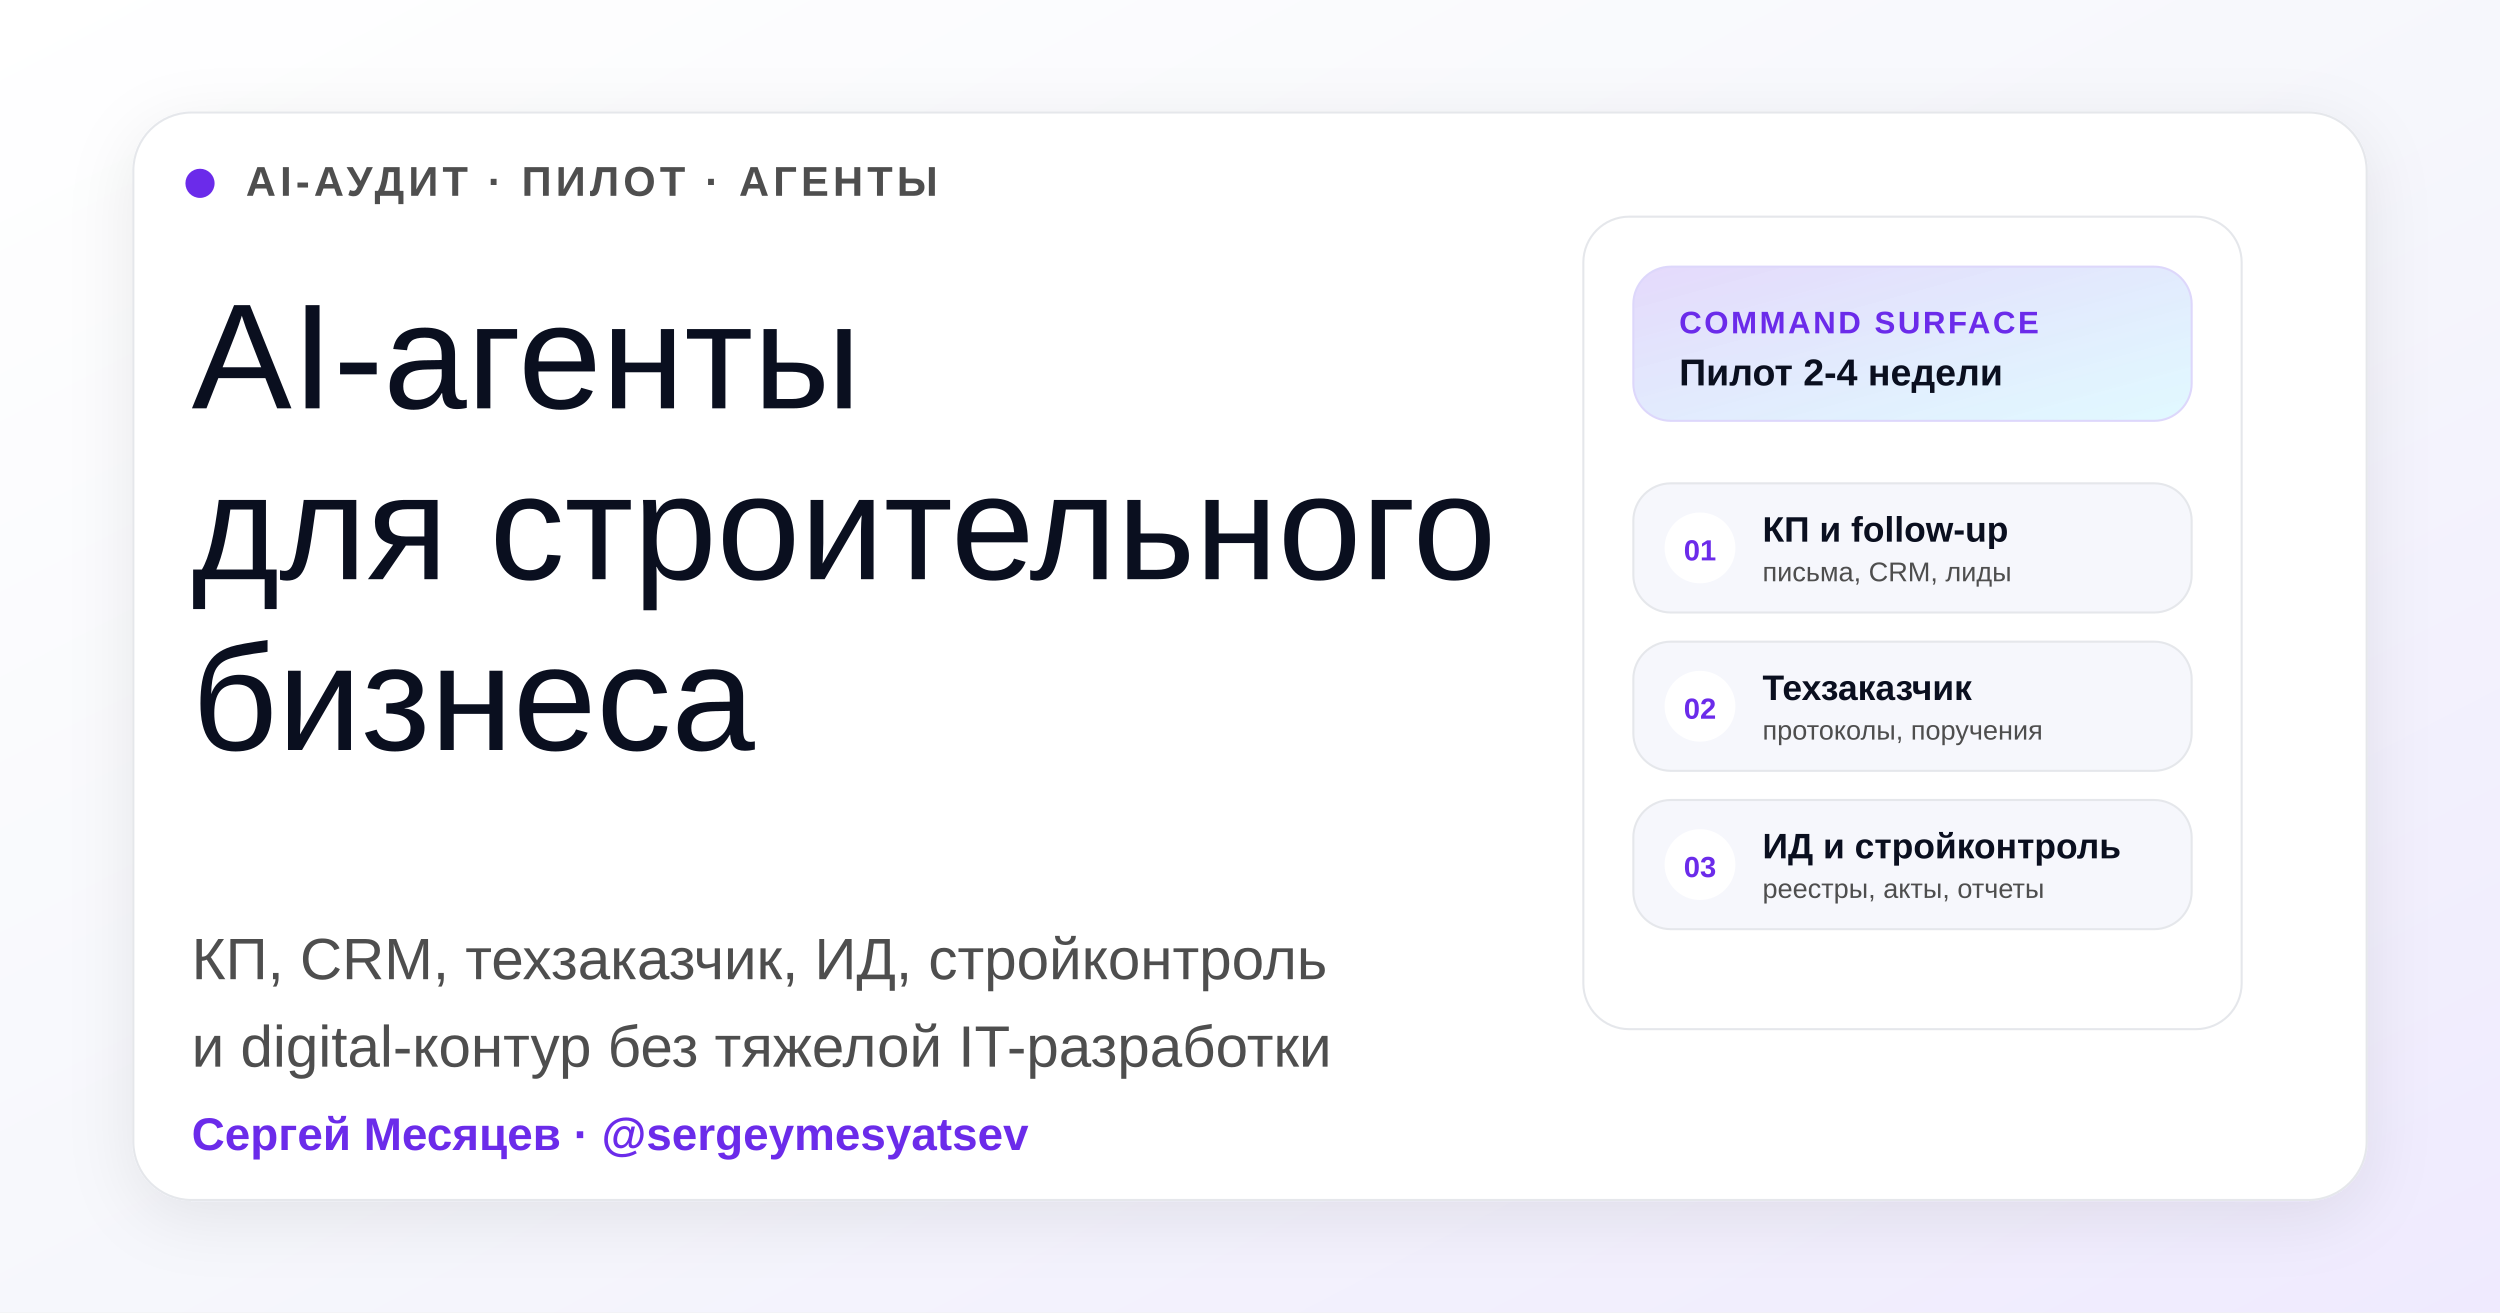
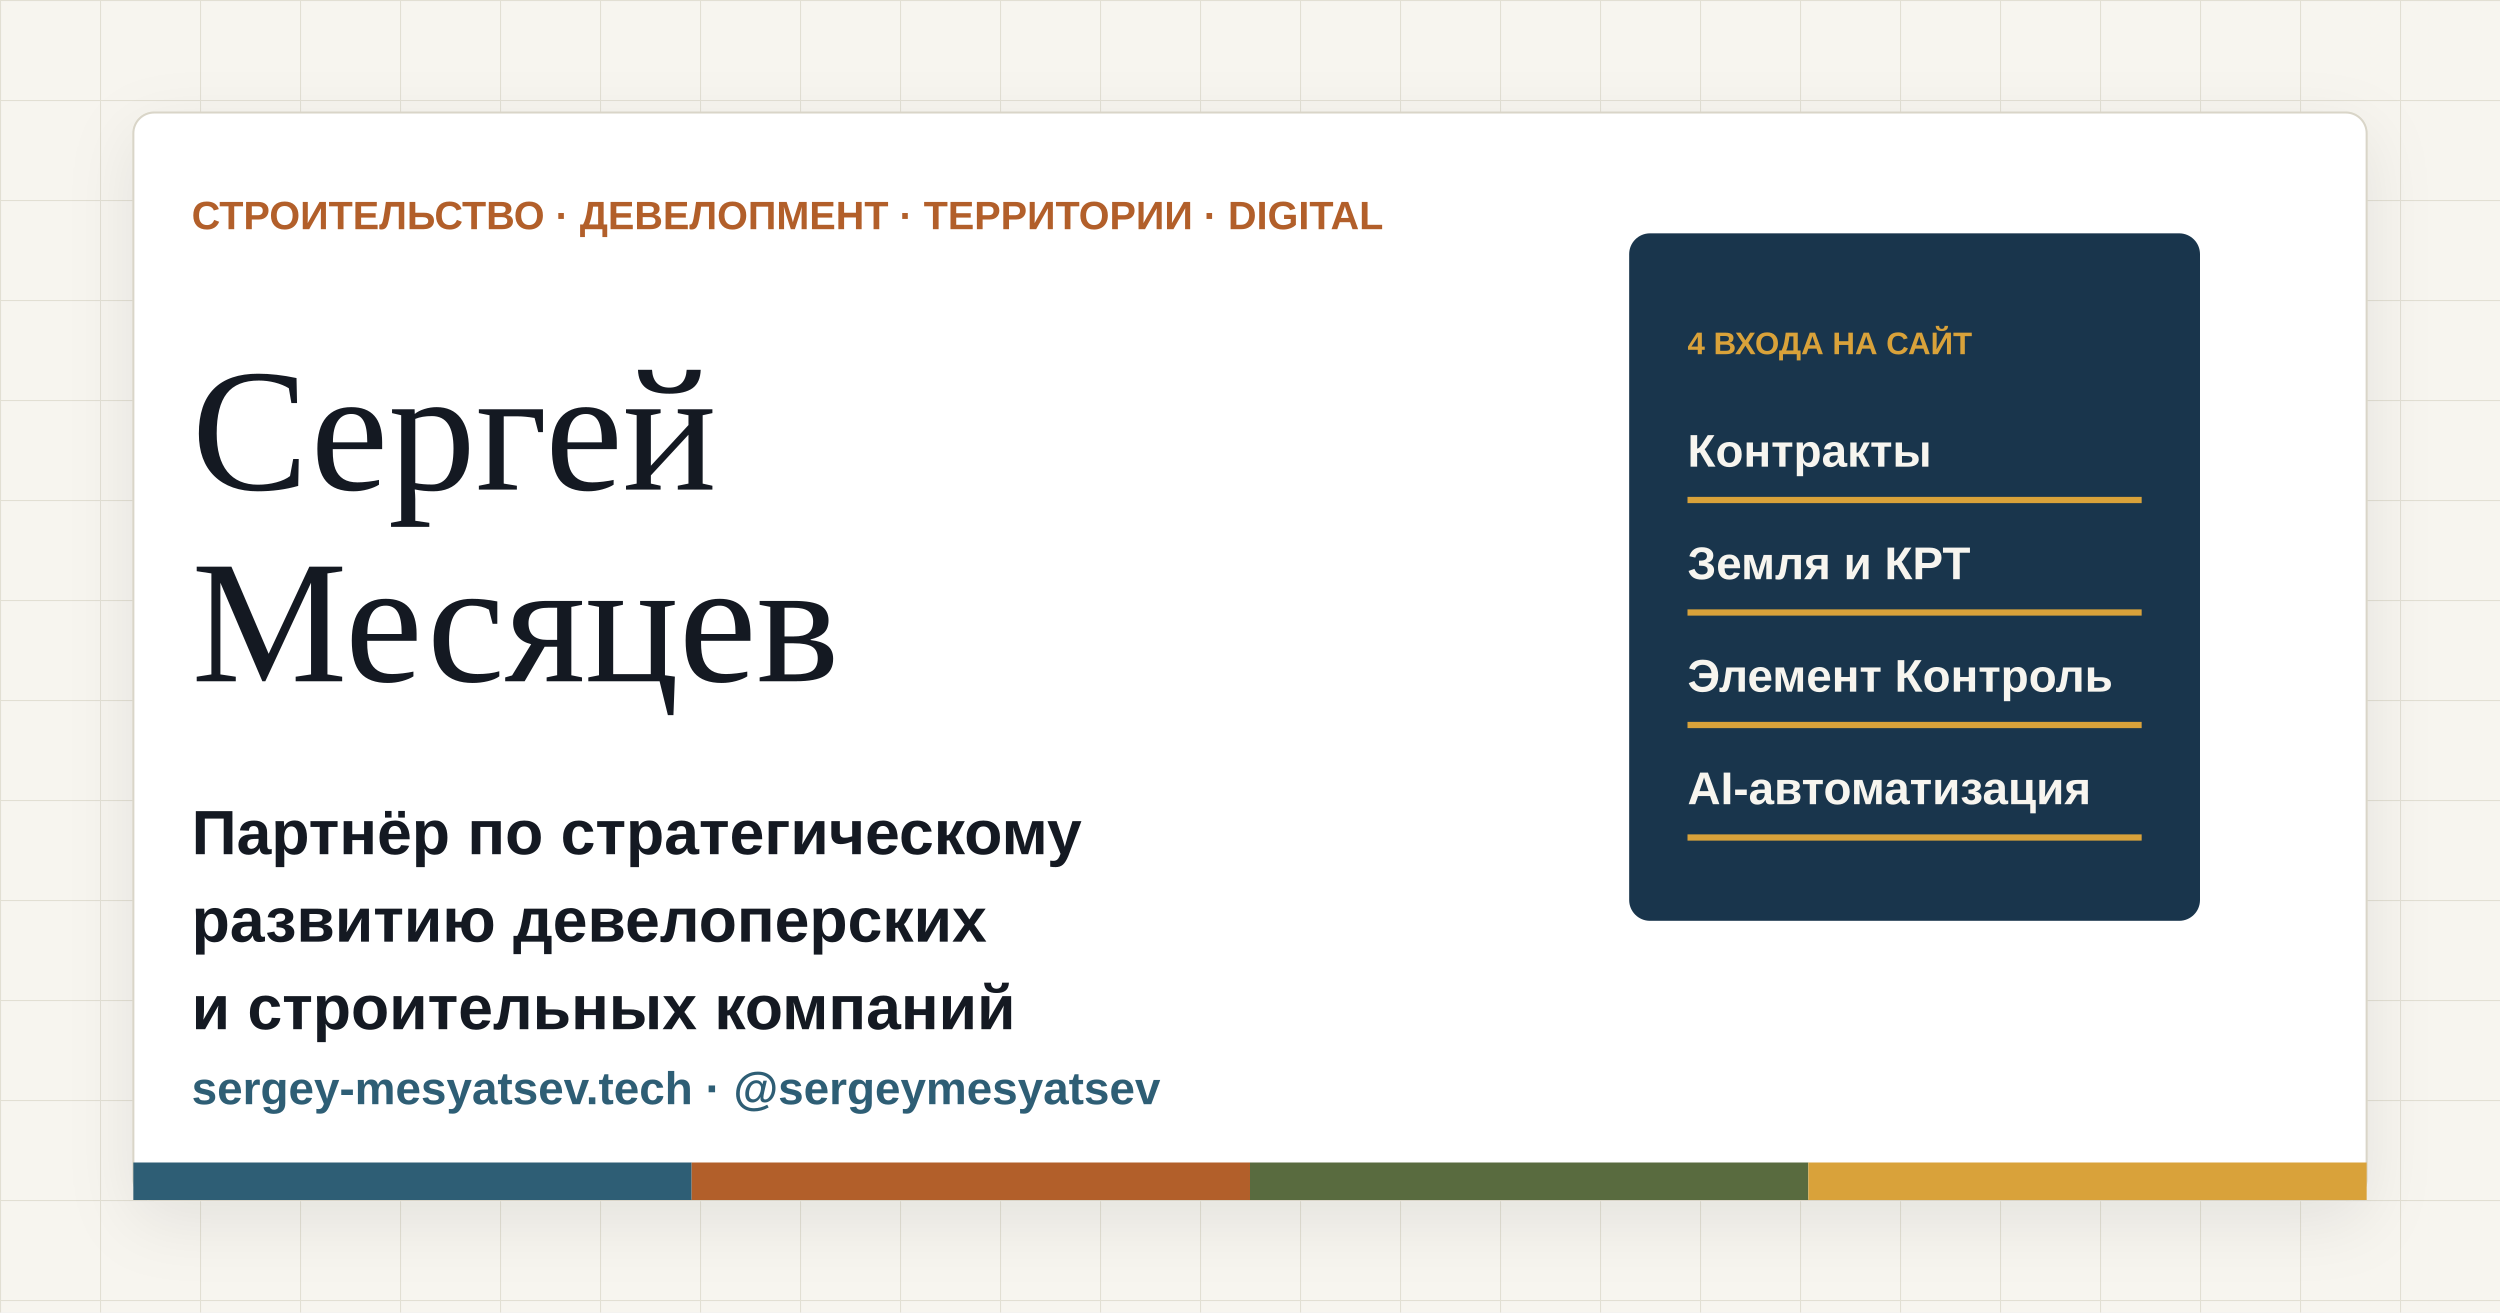
<svg xmlns="http://www.w3.org/2000/svg" width="1200" height="630" viewBox="0 0 1200 630">
  <defs>
-     <linearGradient id="page" x1="0" y1="0" x2="1" y2="1">
-       <stop offset="0" stop-color="#ffffff" />
-       <stop offset="0.52" stop-color="#f6f7fc" />
-       <stop offset="1" stop-color="#efeafe" />
-     </linearGradient>
-     <linearGradient id="chip" x1="0" y1="0" x2="1" y2="1">
-       <stop offset="0" stop-color="#6b2bea" stop-opacity="0.18" />
-       <stop offset="1" stop-color="#28d3fe" stop-opacity="0.14" />
-     </linearGradient>
+     <pattern id="grid" width="48" height="48" patternUnits="userSpaceOnUse">
+       <path d="M 48 0 L 0 0 0 48" fill="none" stroke="#d9d5c8" stroke-width="1" opacity="0.7" />
+     </pattern>
    <filter id="shadow" x="-20%" y="-20%" width="140%" height="150%">
-       <feDropShadow dx="0" dy="26" stdDeviation="28" flood-color="#281e5d" flood-opacity="0.18" />
-       <feDropShadow dx="0" dy="8" stdDeviation="16" flood-color="#0a0f1f" flood-opacity="0.08" />
+       <feDropShadow dx="0" dy="28" stdDeviation="30" flood-color="#141922" flood-opacity="0.14" />
+       <feDropShadow dx="0" dy="10" stdDeviation="16" flood-color="#141922" flood-opacity="0.08" />
    </filter>
  </defs>
-   <rect width="1200" height="630" fill="url(#page)" />
-   <rect x="64" y="54" width="1072" height="522" rx="28" fill="#ffffff" stroke="#e5e7eb" filter="url(#shadow)" />
-   <circle cx="96" cy="88" r="7" fill="#6b2bea" />
-   <text x="118" y="94" font-family="Arial, sans-serif" font-size="20" font-weight="700" fill="#4e4e4e" letter-spacing="2">AI-АУДИТ · ПИЛОТ · АГЕНТЫ</text>
-   <text x="92" y="196" font-family="Arial, sans-serif" font-size="72" font-weight="400" fill="#0a0f1f">
-     <tspan x="92" dy="0">AI-агенты</tspan>
-     <tspan x="92" dy="82">для строительного</tspan>
-     <tspan x="92" dy="82">бизнеса</tspan>
+   <rect width="1200" height="630" fill="#f7f5ef" />
+   <rect width="1200" height="630" fill="url(#grid)" />
+   <rect x="64" y="54" width="1072" height="522" rx="10" fill="#ffffff" stroke="#d9d5c8" filter="url(#shadow)" />
+   <rect x="64" y="558" width="268" height="18" fill="#2e5e75" />
+   <rect x="332" y="558" width="268" height="18" fill="#b25f2a" />
+   <rect x="600" y="558" width="268" height="18" fill="#596b3f" />
+   <rect x="868" y="558" width="268" height="18" fill="#d9a23a" />
+   <text x="92" y="110" font-family="Arial, sans-serif" font-size="19" font-weight="800" fill="#b25f2a">СТРОИТЕЛЬСТВО · ДЕВЕЛОПМЕНТ · ТЕРРИТОРИИ · DIGITAL</text>
+   <text x="92" y="235" font-family="Georgia, 'Times New Roman', serif" font-size="84" font-weight="500" fill="#141922">
+     <tspan x="92" dy="0">Сергей</tspan>
+     <tspan x="92" dy="92">Месяцев</tspan>
  </text>
-   <text x="92" y="470" font-family="Arial, sans-serif" font-size="28" font-weight="400" fill="#4e4e4e">
-     <tspan x="92" dy="0">КП, CRM, техзаказчик, ИД, стройконтроль</tspan>
-     <tspan x="92" dy="42">и digital-контур без тяжелой IT-разработки</tspan>
+   <text x="92" y="410" font-family="Arial, sans-serif" font-size="30" font-weight="700" fill="#141922">
+     <tspan x="92" dy="0">Партнёр по стратегическому</tspan>
+     <tspan x="92" dy="42">развитию девелоперских</tspan>
+     <tspan x="92" dy="42">и строительных компаний</tspan>
  </text>
-   <g transform="translate(760 104)">
-     <rect x="0" y="0" width="316" height="390" rx="22" fill="#ffffff" stroke="#e5e7eb" />
-     <rect x="24" y="24" width="268" height="74" rx="18" fill="url(#chip)" stroke="#ddd7fb" />
-     <text x="46" y="56" font-family="Arial, sans-serif" font-size="15" font-weight="700" fill="#6b2bea" letter-spacing="1.2">COMMAND SURFACE</text>
-     <text x="46" y="81" font-family="Arial, sans-serif" font-size="18" font-weight="700" fill="#0a0f1f">Пилот 2-4 недели</text>
-     <g transform="translate(24 128)">
-       <rect width="268" height="62" rx="18" fill="#f6f7fc" stroke="#e5e7eb" />
-       <circle cx="32" cy="31" r="17" fill="#ffffff" />
-       <text x="32" y="37" font-family="Arial, sans-serif" font-size="14" font-weight="700" fill="#6b2bea" text-anchor="middle">01</text>
-       <text x="62" y="28" font-family="Arial, sans-serif" font-size="17" font-weight="700" fill="#0a0f1f">КП и follow-up</text>
-       <text x="62" y="47" font-family="Arial, sans-serif" font-size="13" fill="#4e4e4e">письма, CRM, лиды</text>
+   <g transform="translate(782 112)">
+     <rect width="274" height="330" rx="10" fill="#19354c" />
+     <text x="28" y="58" font-family="Arial, sans-serif" font-size="15" font-weight="800" fill="#d9a23a">4 ВХОДА НА САЙТ</text>
+     <g font-family="Arial, sans-serif" font-size="22" font-weight="700" fill="#f7f5ef">
+       <text x="28" y="112">Контракты</text>
+       <text x="28" y="166">Земля и КРТ</text>
+       <text x="28" y="220">Элемент Контроль</text>
+       <text x="28" y="274">AI-автоматизация</text>
    </g>
-     <g transform="translate(24 204)">
-       <rect width="268" height="62" rx="18" fill="#f6f7fc" stroke="#e5e7eb" />
-       <circle cx="32" cy="31" r="17" fill="#ffffff" />
-       <text x="32" y="37" font-family="Arial, sans-serif" font-size="14" font-weight="700" fill="#6b2bea" text-anchor="middle">02</text>
-       <text x="62" y="28" font-family="Arial, sans-serif" font-size="17" font-weight="700" fill="#0a0f1f">Техзаказчик</text>
-       <text x="62" y="47" font-family="Arial, sans-serif" font-size="13" fill="#4e4e4e">протоколы, поручения</text>
-     </g>
-     <g transform="translate(24 280)">
-       <rect width="268" height="62" rx="18" fill="#f6f7fc" stroke="#e5e7eb" />
-       <circle cx="32" cy="31" r="17" fill="#ffffff" />
-       <text x="32" y="37" font-family="Arial, sans-serif" font-size="14" font-weight="700" fill="#6b2bea" text-anchor="middle">03</text>
-       <text x="62" y="28" font-family="Arial, sans-serif" font-size="17" font-weight="700" fill="#0a0f1f">ИД и стройконтроль</text>
-       <text x="62" y="47" font-family="Arial, sans-serif" font-size="13" fill="#4e4e4e">реестры, акты, отчеты</text>
+     <g stroke="#d9a23a" stroke-width="3">
+       <line x1="28" y1="128" x2="246" y2="128" />
+       <line x1="28" y1="182" x2="246" y2="182" />
+       <line x1="28" y1="236" x2="246" y2="236" />
+       <line x1="28" y1="290" x2="246" y2="290" />
    </g>
  </g>
-   <text x="92" y="552" font-family="Arial, sans-serif" font-size="22" font-weight="700" fill="#6b2bea">Сергей Месяцев · @sergeymesyatsev</text>
+   <text x="92" y="530" font-family="Arial, sans-serif" font-size="22" font-weight="800" fill="#2e5e75">sergey-mesyatsev.tech · @sergeymesyatsev</text>
</svg>
